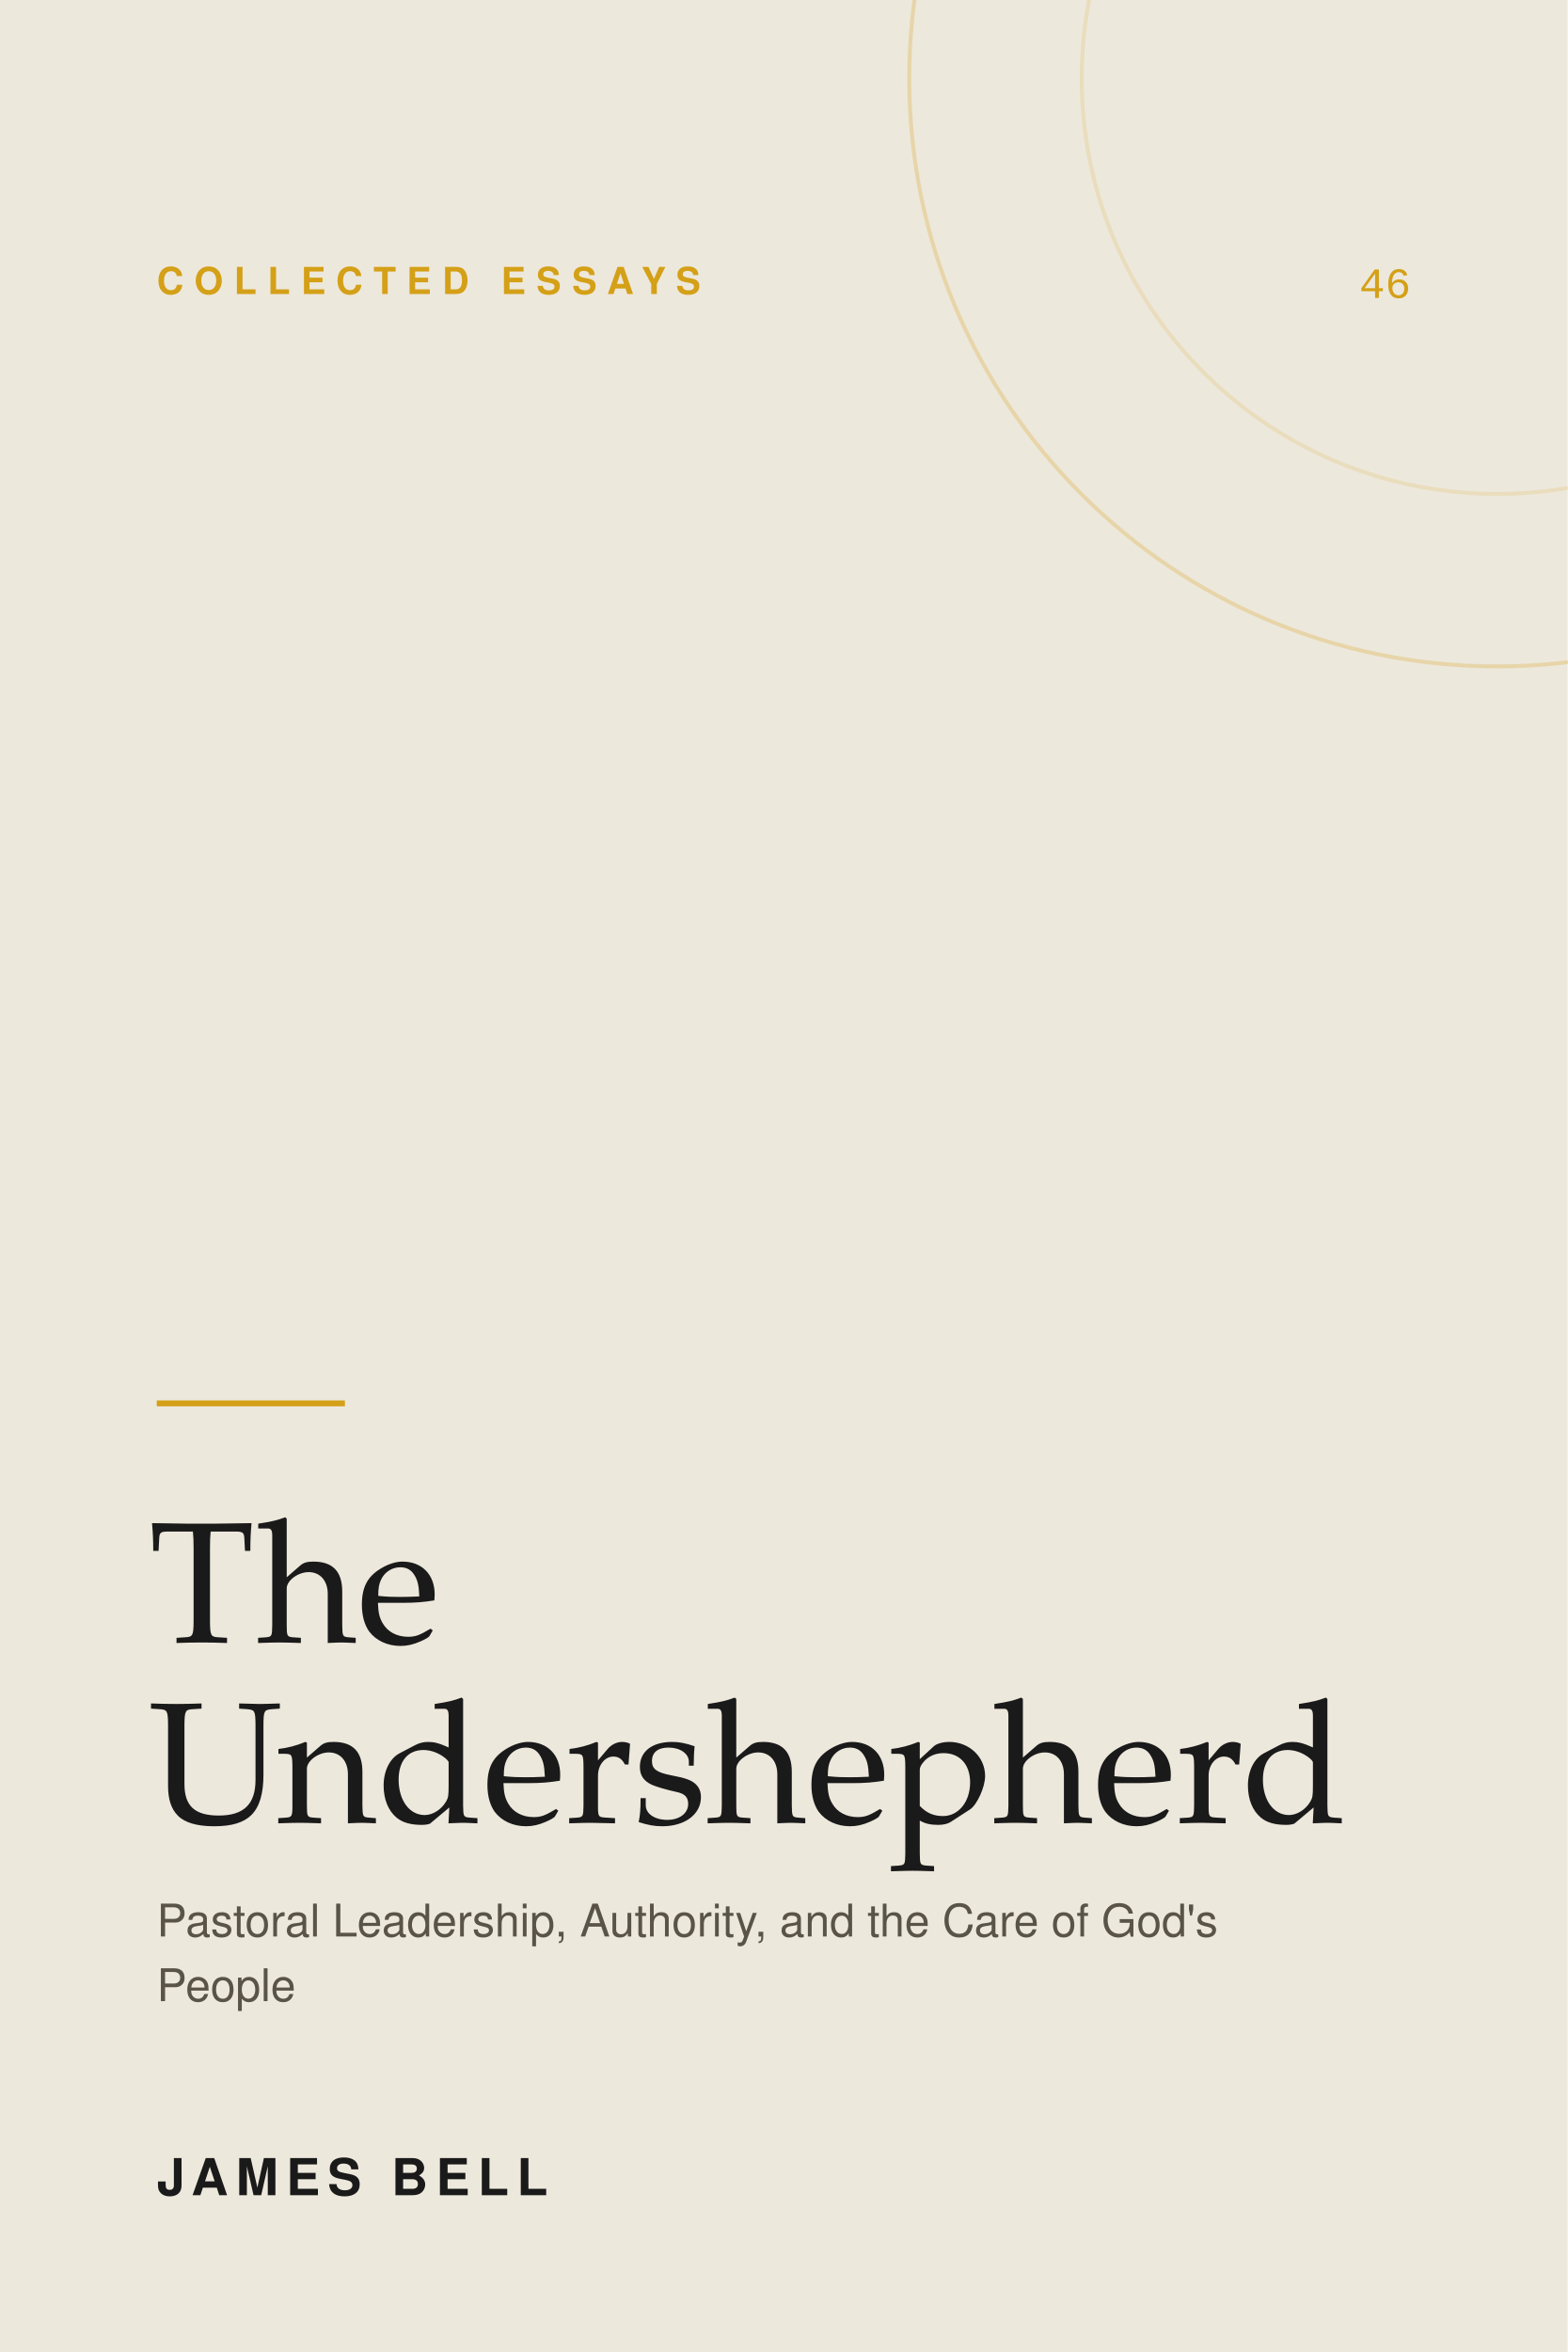
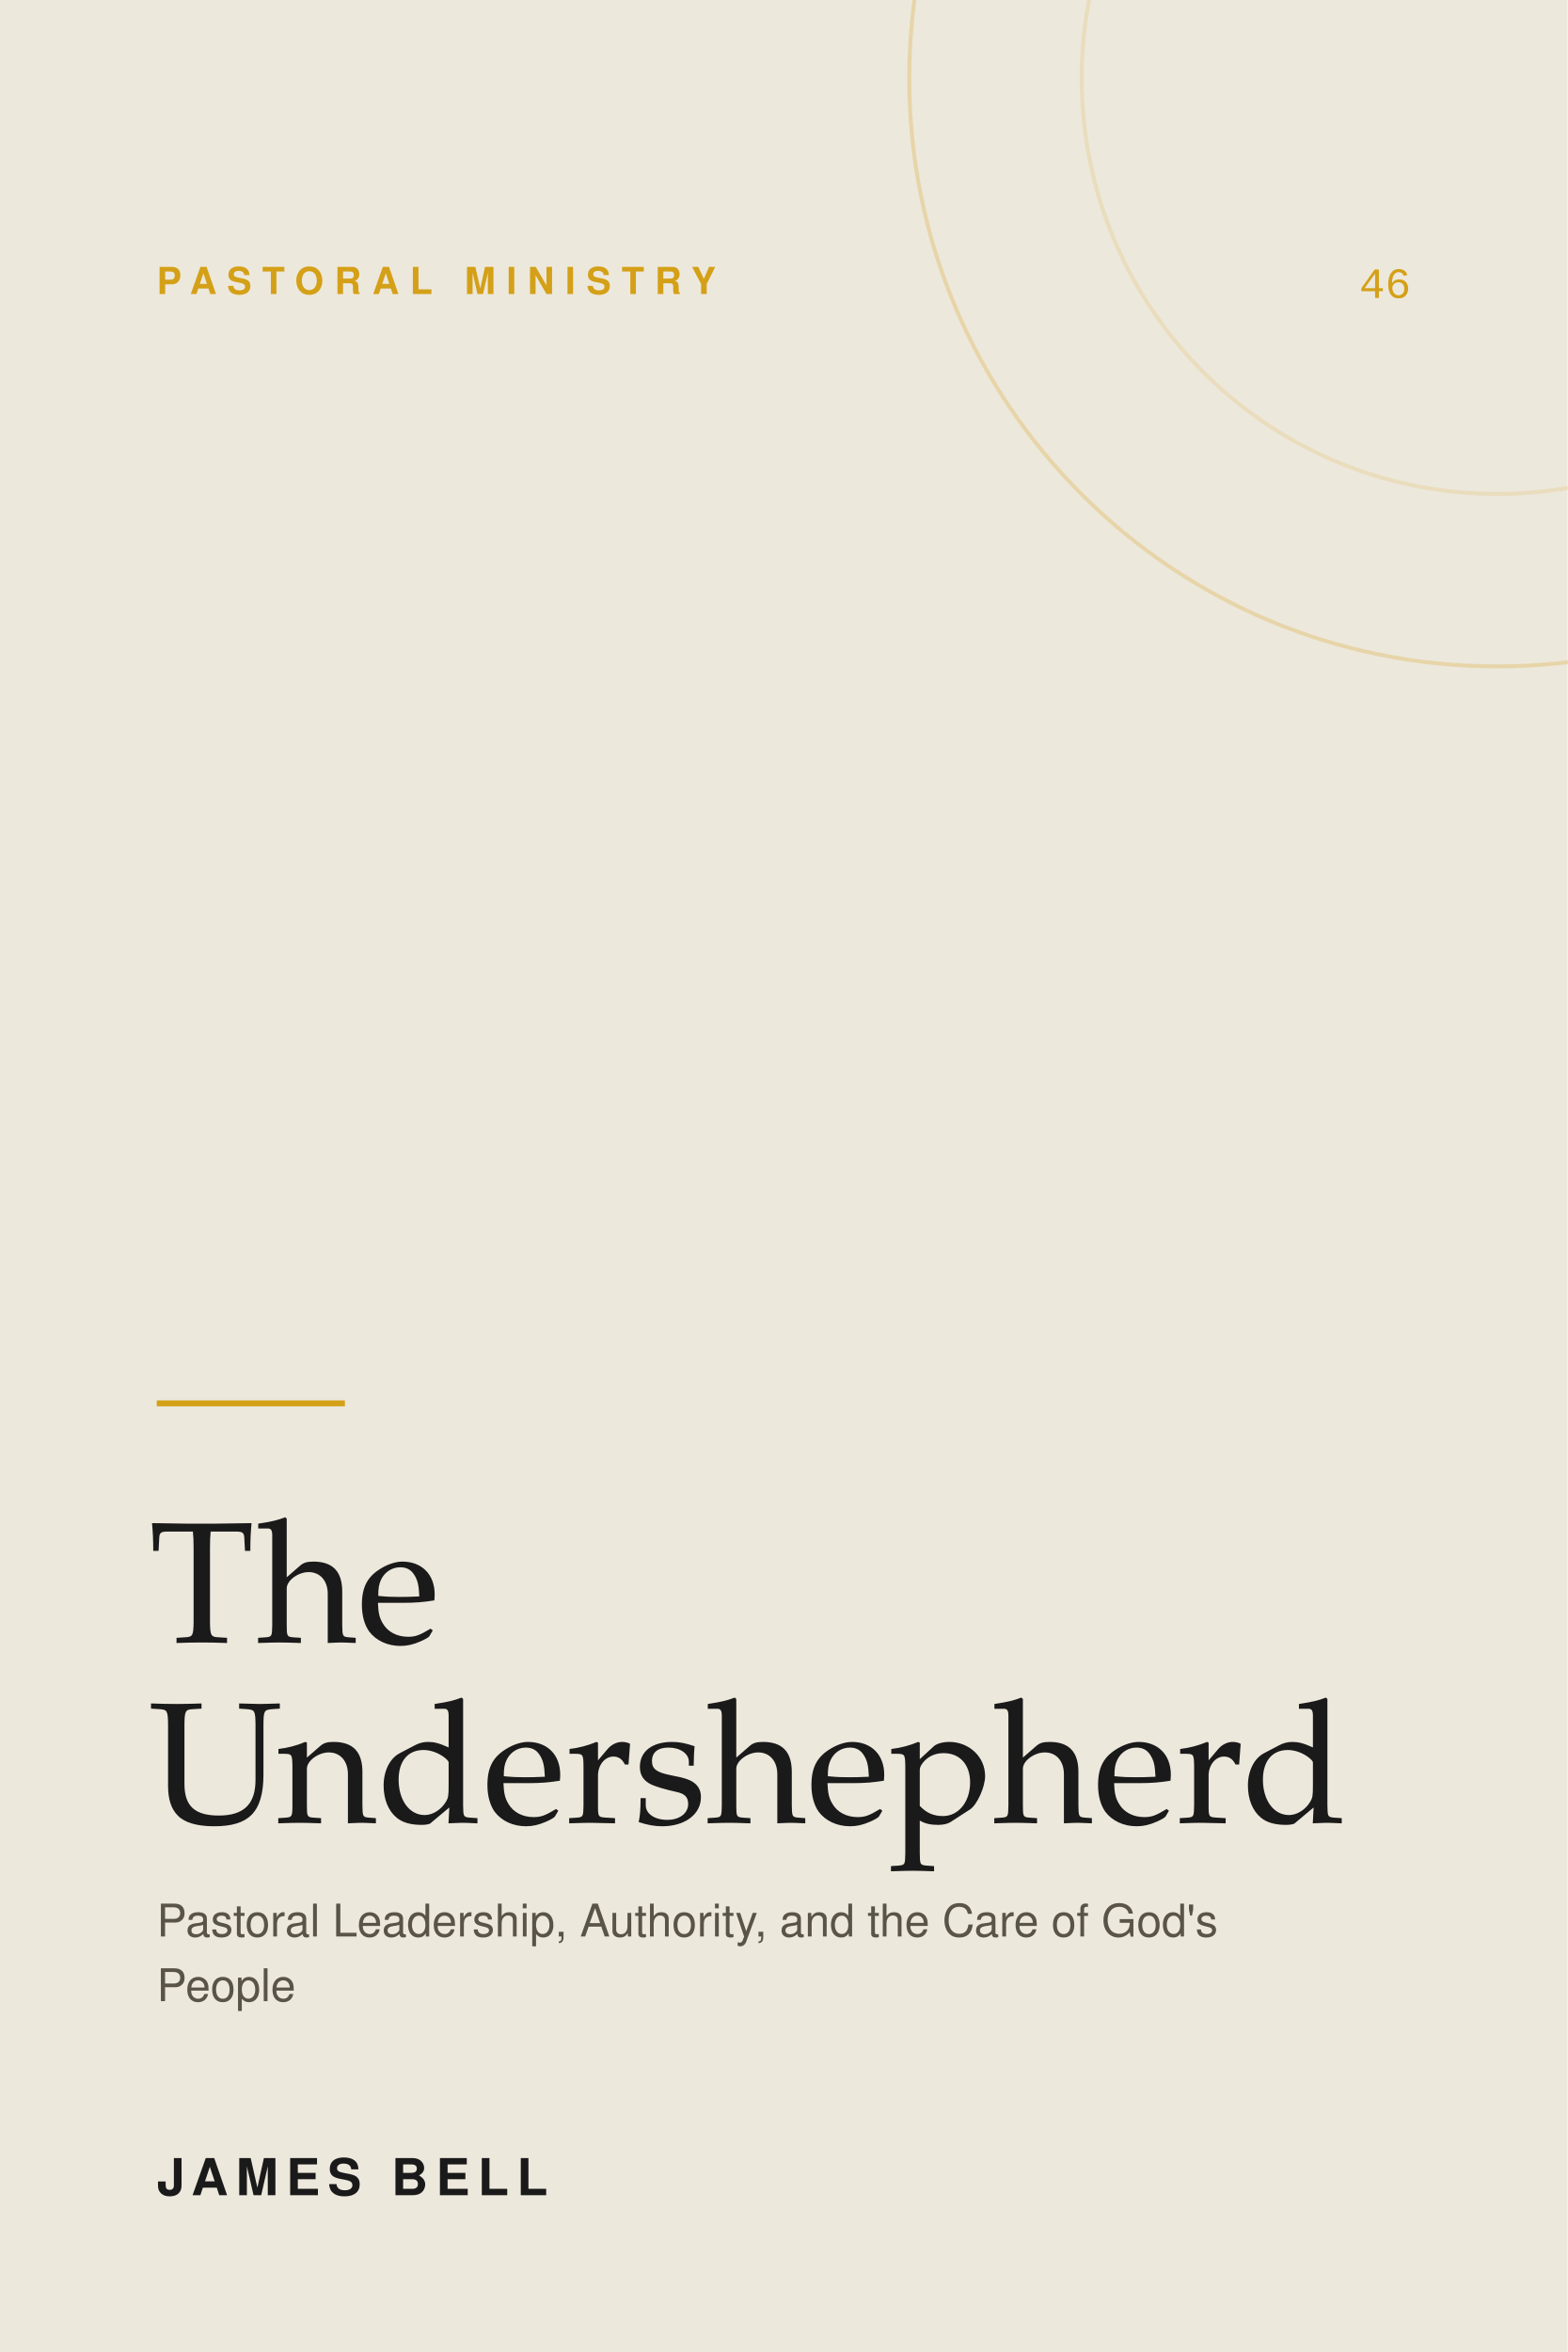
<svg xmlns="http://www.w3.org/2000/svg" width="800" height="1200" viewBox="0 0 800 1200" role="img" aria-label="The Undershepherd by James Bell">
  <rect width="800" height="1200" fill="#EDE8DC" />
  <circle cx="764" cy="40" r="300" fill="none" stroke="#D4A017" stroke-width="2" opacity="0.26" />
  <circle cx="764" cy="40" r="212" fill="none" stroke="#D4A017" stroke-width="2" opacity="0.16" />
-   <text x="80" y="150" font-family="Helvetica, Arial, sans-serif" font-size="19" letter-spacing="5.5" font-weight="700" fill="#D4A017">COLLECTED ESSAYS</text>
+   <text x="80" y="150" font-family="Helvetica, Arial, sans-serif" font-size="19" letter-spacing="5.5" font-weight="700" fill="#D4A017">PASTORAL MINISTRY</text>
  <text x="720" y="152" text-anchor="end" font-family="'JetBrains Mono', 'Courier New', monospace" font-size="22" fill="#D4A017">46</text>
  <line x1="80" y1="716" x2="176" y2="716" stroke="#D4A017" stroke-width="3" />
  <text x="76" y="838" font-family="Palatino, 'Palatino Linotype', Georgia, serif" font-size="88" fill="#1A1A1A">The</text>
  <text x="76" y="930" font-family="Palatino, 'Palatino Linotype', Georgia, serif" font-size="88" fill="#1A1A1A">Undershepherd</text>
  <text x="80" y="988" font-family="Helvetica, Arial, sans-serif" font-size="23" fill="#5A5448">Pastoral Leadership, Authority, and the Care of God's</text>
  <text x="80" y="1021" font-family="Helvetica, Arial, sans-serif" font-size="23" fill="#5A5448">People</text>
  <text x="80" y="1120" font-family="Helvetica, Arial, sans-serif" font-size="26" letter-spacing="4" font-weight="700" fill="#1A1A1A">JAMES BELL</text>
</svg>
